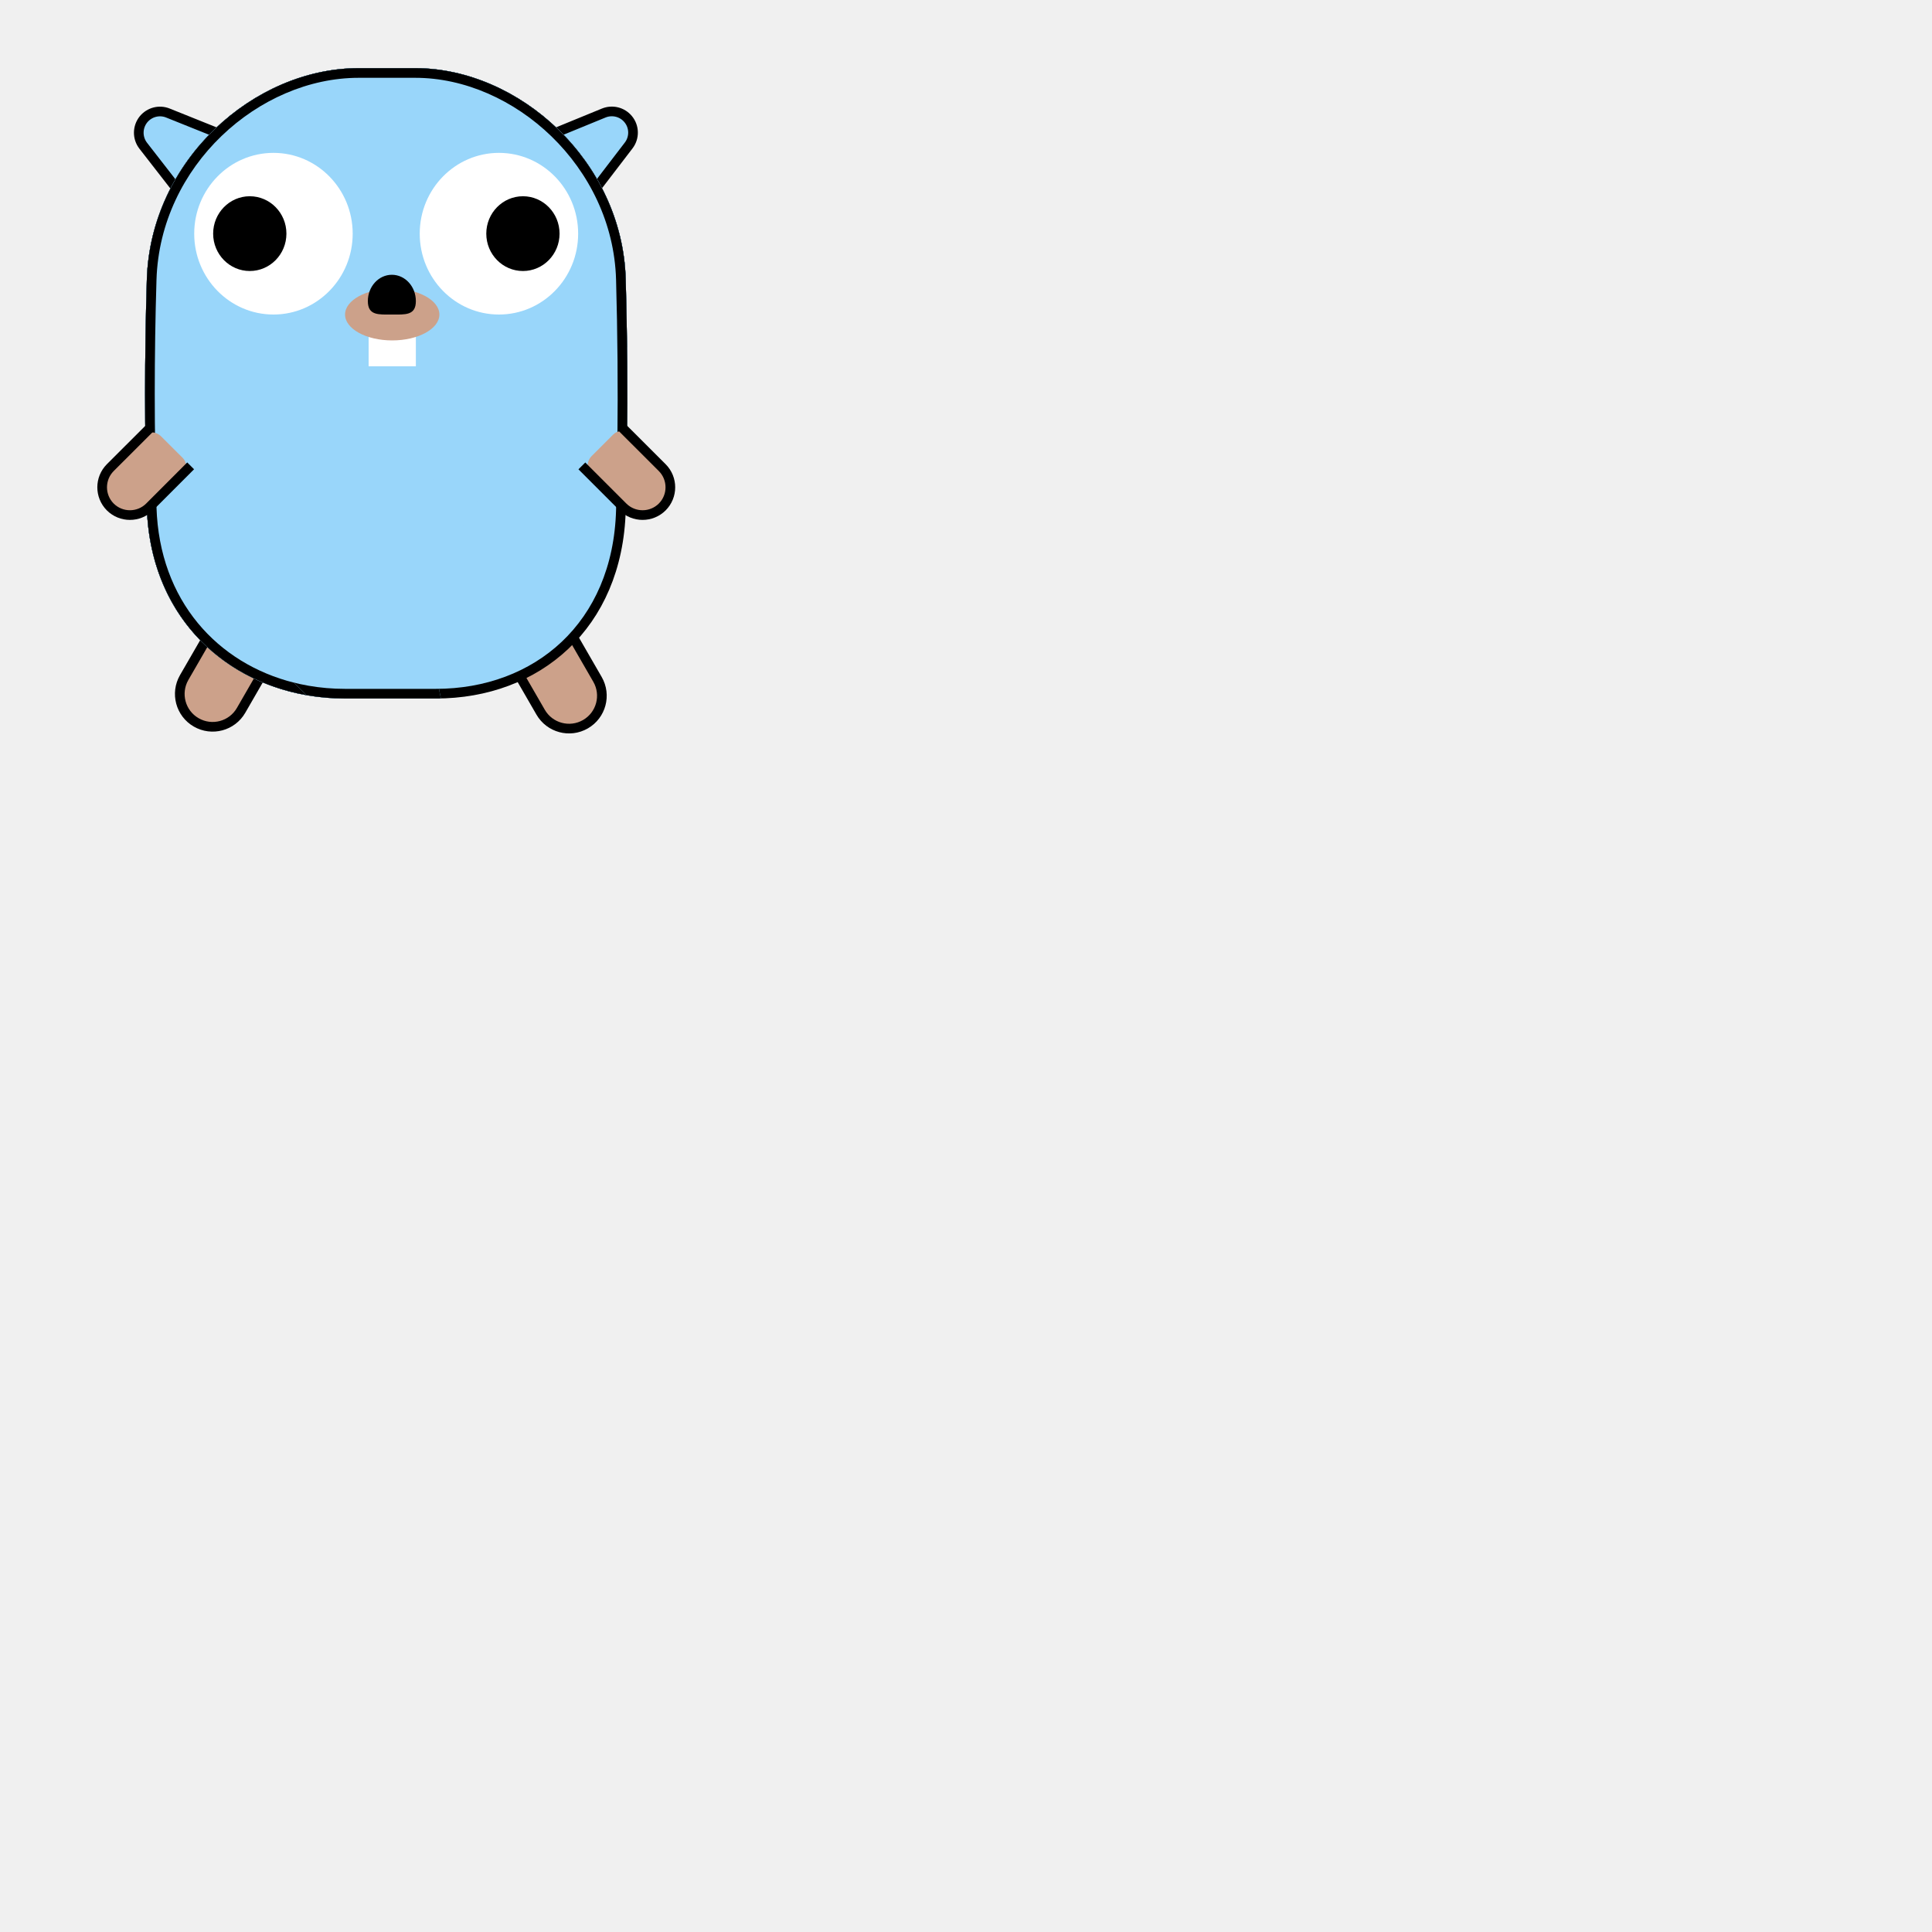
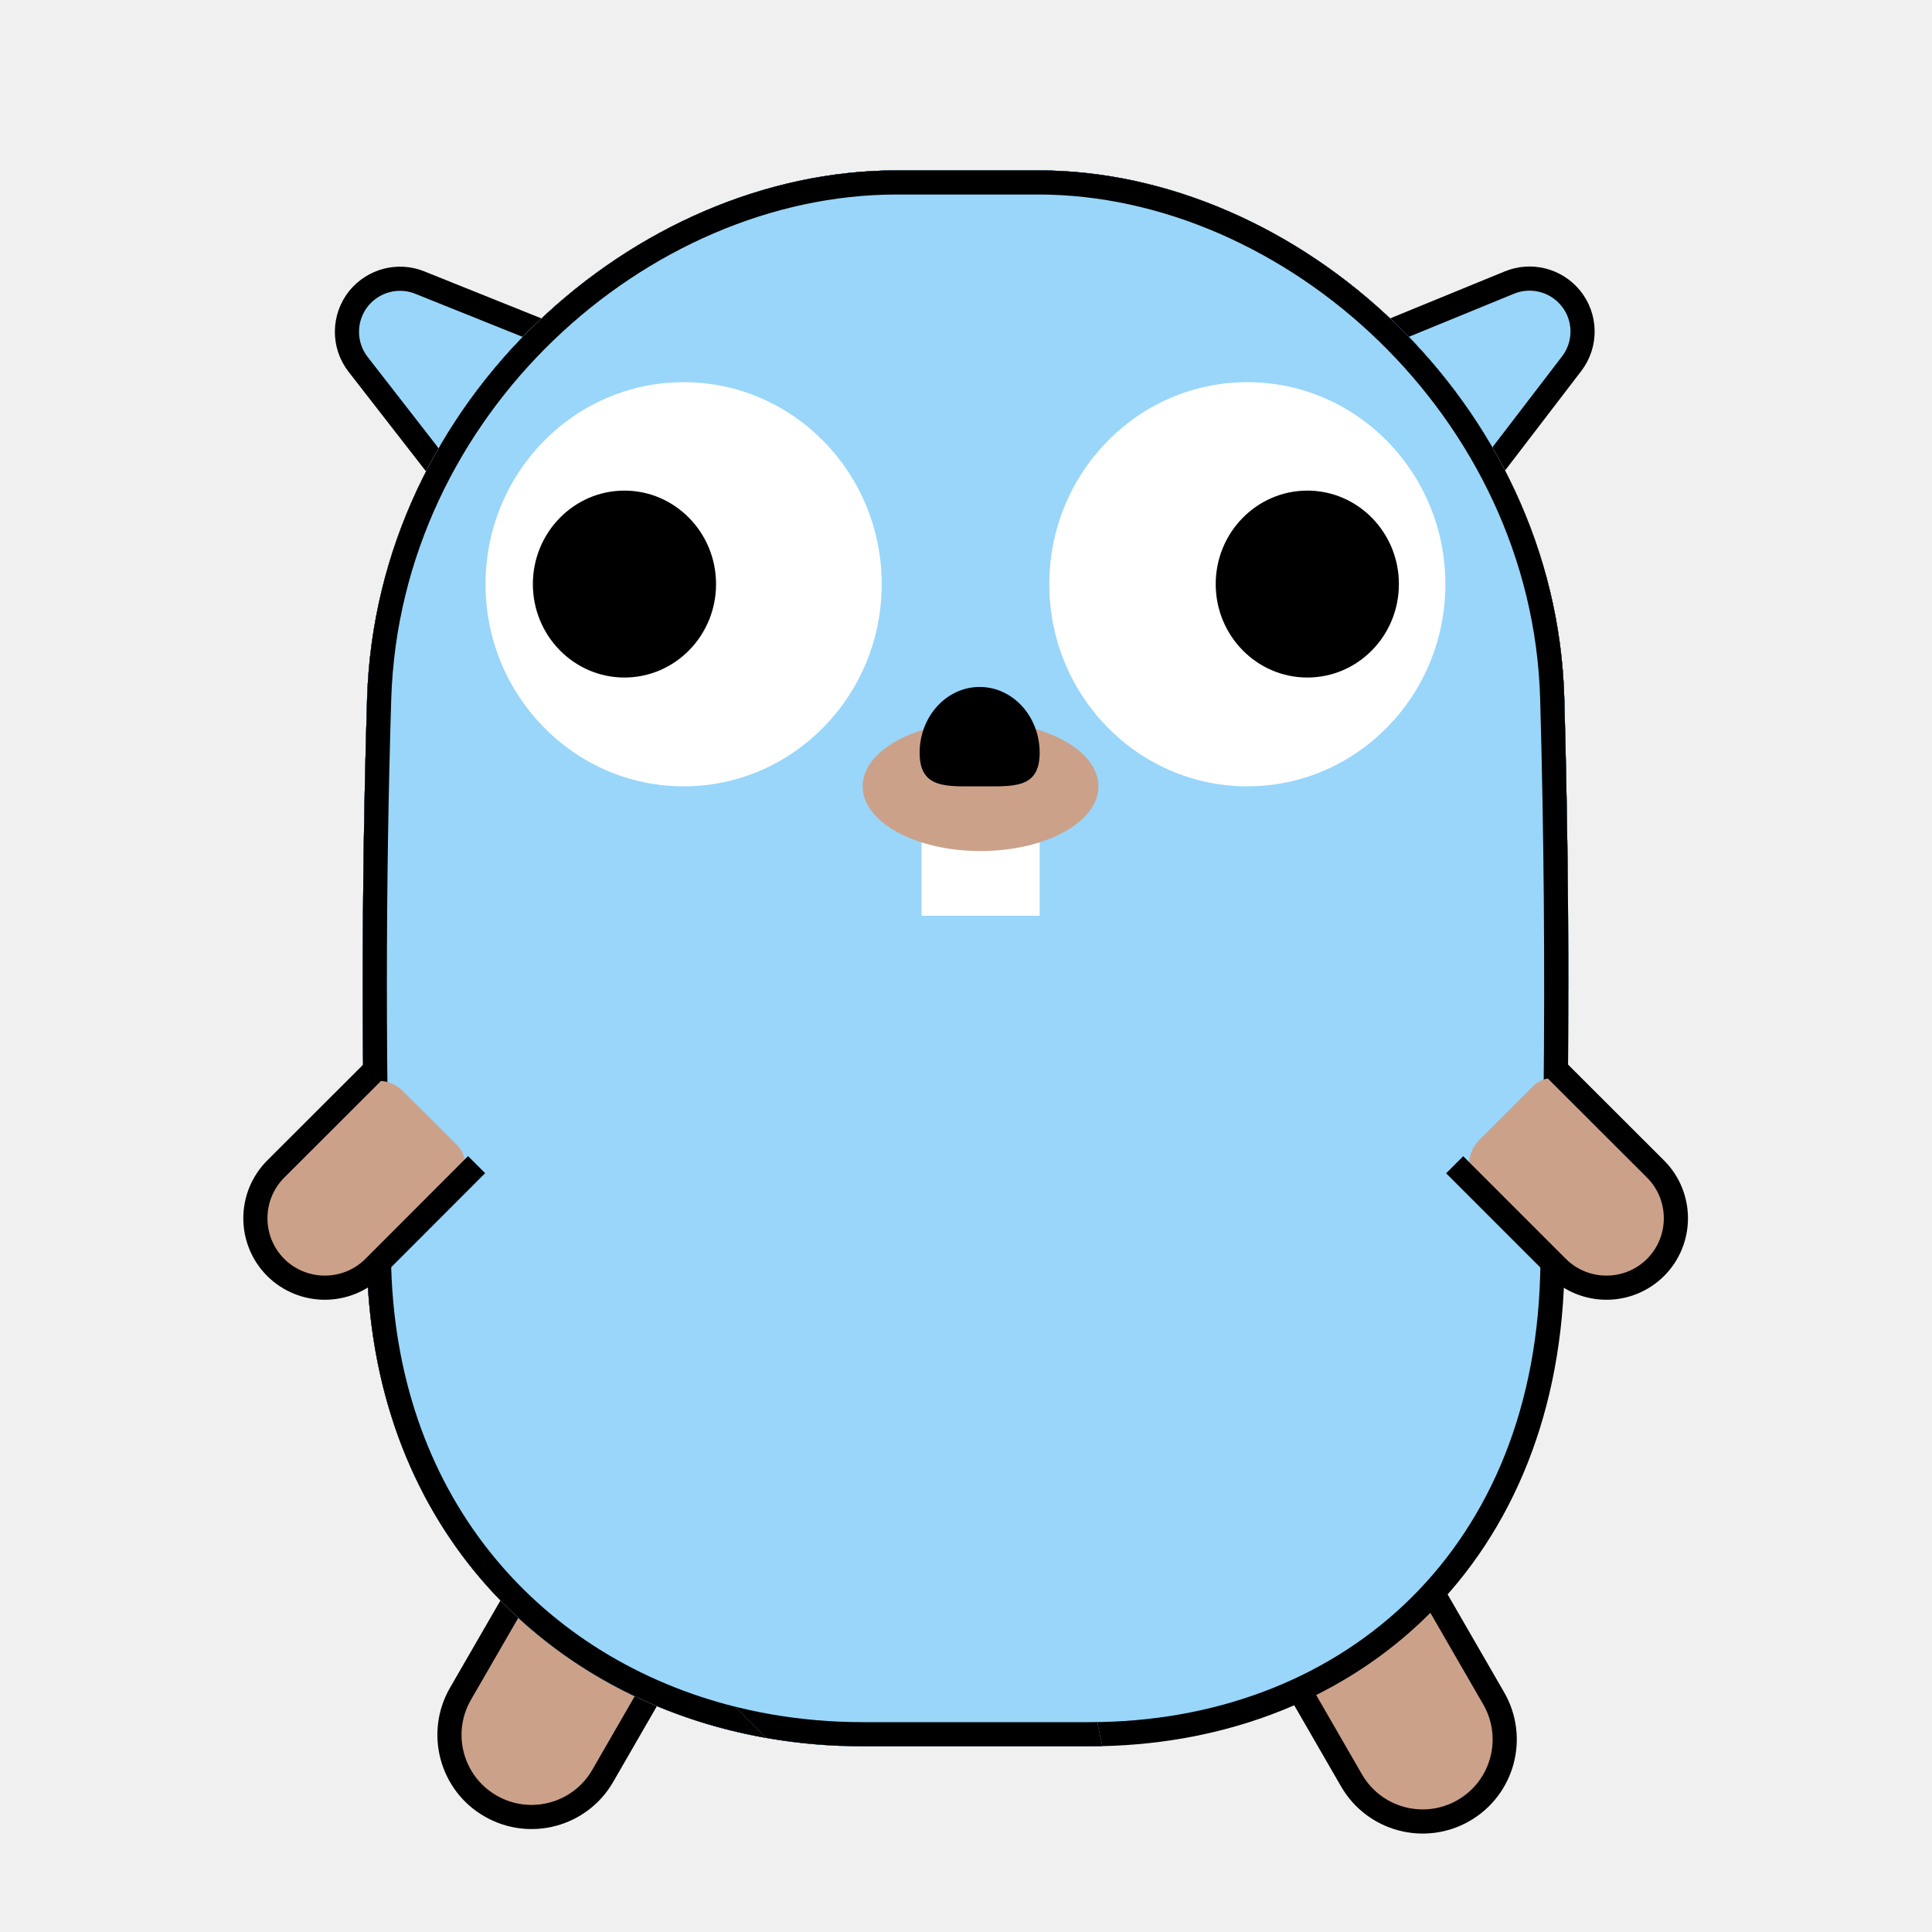
- <svg xmlns="http://www.w3.org/2000/svg" width="40" height="40" viewBox="0 0 40 40" fill="none">
+ <svg xmlns="http://www.w3.org/2000/svg" width="16" height="16" viewBox="0 0 16 16" fill="none">
  <path d="M4.991 14.708L5.456 13.901C5.531 13.771 5.487 13.605 5.357 13.53L4.708 13.156C4.546 13.062 4.339 13.118 4.245 13.28L3.813 14.028C3.626 14.353 3.737 14.769 4.062 14.956C4.387 15.144 4.803 15.033 4.991 14.708Z" fill="#CCA18A" />
  <path d="M4.415 12.986L3.813 14.028C3.626 14.353 3.737 14.769 4.062 14.956V14.956C4.387 15.144 4.803 15.033 4.991 14.708L5.592 13.666" stroke="black" stroke-width="0.2" />
  <path d="M12.37 14.065L11.863 13.186C11.788 13.056 11.622 13.012 11.492 13.087L10.843 13.462C10.681 13.555 10.626 13.762 10.719 13.924L11.193 14.745C11.381 15.07 11.796 15.181 12.121 14.994C12.447 14.806 12.558 14.39 12.37 14.065Z" fill="#CCA18A" />
  <path d="M10.55 13.631L11.193 14.745C11.381 15.07 11.796 15.181 12.121 14.994V14.994C12.447 14.806 12.558 14.39 12.37 14.065L11.727 12.951" stroke="black" stroke-width="0.2" />
  <path d="M3.519 2.346L4.133 2.588C4.355 2.675 4.429 2.952 4.28 3.138L3.966 3.548C3.809 3.75 3.503 3.748 3.348 3.544L2.979 3.06C2.855 2.898 2.852 2.674 2.97 2.508C3.094 2.334 3.32 2.267 3.519 2.346Z" fill="#99D6FA" />
  <path d="M3.623 3.863L2.966 3.018C2.84 2.856 2.843 2.63 2.971 2.471V2.471C3.093 2.322 3.297 2.268 3.476 2.34L4.567 2.778" stroke="black" stroke-width="0.2" />
  <path d="M12.457 2.345L11.845 2.592C11.624 2.681 11.552 2.958 11.701 3.144L12.018 3.551C12.178 3.752 12.483 3.747 12.637 3.543L13.002 3.056C13.125 2.893 13.127 2.669 13.007 2.504C12.882 2.331 12.655 2.266 12.457 2.345Z" fill="#99D6FA" />
  <path d="M12.364 3.863L13.015 3.013C13.14 2.851 13.136 2.624 13.006 2.467V2.467C12.883 2.318 12.678 2.267 12.5 2.34L11.412 2.786" stroke="black" stroke-width="0.2" />
  <path d="M3.14 5.787C3.215 3.37 5.313 1.511 7.425 1.511H8.599C10.69 1.511 12.789 3.391 12.855 5.787C12.899 7.389 12.899 8.961 12.855 10.563C12.822 11.764 12.384 12.712 11.699 13.36C11.013 14.008 10.072 14.362 9.022 14.362H7.144C5.027 14.362 3.215 12.919 3.14 10.507C3.092 8.941 3.092 7.353 3.14 5.787Z" fill="#99D6FA" stroke="black" stroke-width="0.2" />
  <path fill-rule="evenodd" clip-rule="evenodd" d="M7.425 1.411C5.26 1.411 3.117 3.312 3.04 5.784C2.992 7.352 2.992 8.942 3.04 10.51C3.115 12.914 4.878 14.38 6.966 14.459C6.668 13.799 6.502 13.068 6.502 12.297C6.502 9.398 8.852 7.048 11.751 7.048C12.175 7.048 12.588 7.098 12.983 7.193C12.977 6.725 12.968 6.256 12.955 5.784C12.887 3.334 10.744 1.411 8.599 1.411H7.425Z" fill="#99D6FA" />
  <path fill-rule="evenodd" clip-rule="evenodd" d="M7.425 1.611H8.599C10.637 1.611 12.69 3.449 12.755 5.79C12.768 6.245 12.777 6.697 12.782 7.149C12.849 7.163 12.916 7.177 12.983 7.193C12.977 6.725 12.968 6.256 12.955 5.784C12.887 3.334 10.744 1.411 8.599 1.411H7.425C5.26 1.411 3.117 3.312 3.04 5.784C2.992 7.352 2.992 8.942 3.04 10.51C3.115 12.914 4.878 14.38 6.966 14.459C6.935 14.391 6.906 14.323 6.879 14.254C4.926 14.139 3.31 12.755 3.24 10.504C3.192 8.94 3.192 7.354 3.24 5.791C3.313 3.427 5.366 1.611 7.425 1.611Z" fill="black" />
  <path fill-rule="evenodd" clip-rule="evenodd" d="M7.425 1.411C5.26 1.411 3.117 3.312 3.04 5.784C2.992 7.352 2.992 8.942 3.04 10.51C3.117 12.982 4.979 14.462 7.144 14.462H9.022C9.058 14.462 9.094 14.461 9.129 14.461C9.045 14.086 9 13.697 9 13.297C9 10.833 10.698 8.765 12.988 8.2C12.989 7.397 12.977 6.595 12.955 5.784C12.887 3.334 10.744 1.411 8.599 1.411H7.425Z" fill="#99D6FA" />
  <path fill-rule="evenodd" clip-rule="evenodd" d="M7.425 1.611H8.599C10.637 1.611 12.69 3.449 12.755 5.79C12.778 6.616 12.789 7.435 12.788 8.254C12.854 8.235 12.921 8.217 12.988 8.2C12.989 7.397 12.977 6.595 12.955 5.784C12.887 3.334 10.744 1.411 8.599 1.411H7.425C5.26 1.411 3.117 3.312 3.04 5.784C2.992 7.352 2.992 8.942 3.04 10.51C3.117 12.982 4.979 14.462 7.144 14.462H9.022C9.058 14.462 9.094 14.461 9.129 14.461C9.114 14.395 9.101 14.328 9.088 14.261C9.066 14.262 9.044 14.262 9.022 14.262H7.144C5.075 14.262 3.313 12.857 3.24 10.504C3.192 8.94 3.192 7.354 3.24 5.791C3.313 3.427 5.366 1.611 7.425 1.611Z" fill="black" />
  <path fill-rule="evenodd" clip-rule="evenodd" d="M7.425 1.411C5.26 1.411 3.117 3.312 3.04 5.784C2.992 7.352 2.992 8.942 3.04 10.51C3.107 12.672 4.539 14.075 6.346 14.393L5.755 13.802C5.326 13.372 5.375 12.663 5.859 12.297L10.742 8.607C11.066 8.362 11.506 8.337 11.855 8.545L12.982 9.213C12.996 8.071 12.987 6.935 12.955 5.784C12.887 3.334 10.744 1.411 8.599 1.411H7.425Z" fill="#99D6FA" />
  <path fill-rule="evenodd" clip-rule="evenodd" d="M7.425 1.611H8.599C10.637 1.611 12.69 3.449 12.755 5.79C12.786 6.899 12.795 7.994 12.783 9.095L12.982 9.213C12.996 8.071 12.987 6.935 12.955 5.784C12.887 3.334 10.744 1.411 8.599 1.411H7.425C5.26 1.411 3.117 3.312 3.04 5.784C2.992 7.352 2.992 8.942 3.04 10.51C3.107 12.672 4.539 14.075 6.346 14.393L6.087 14.134C4.507 13.737 3.3 12.442 3.24 10.504C3.192 8.94 3.192 7.354 3.24 5.791C3.313 3.427 5.366 1.611 7.425 1.611Z" fill="black" />
  <path fill-rule="evenodd" clip-rule="evenodd" d="M7.302 4.838C7.302 5.762 6.567 6.512 5.662 6.512C4.756 6.512 4.021 5.762 4.021 4.838C4.021 3.914 4.756 3.165 5.662 3.165C6.567 3.165 7.302 3.914 7.302 4.838Z" fill="white" />
  <path fill-rule="evenodd" clip-rule="evenodd" d="M5.93 4.837C5.93 5.265 5.59 5.611 5.171 5.611C4.753 5.611 4.413 5.265 4.413 4.837C4.413 4.41 4.753 4.063 5.171 4.063C5.59 4.063 5.93 4.41 5.93 4.837Z" fill="black" />
  <path fill-rule="evenodd" clip-rule="evenodd" d="M11.97 4.838C11.97 5.762 11.236 6.512 10.33 6.512C9.424 6.512 8.69 5.762 8.69 4.838C8.69 3.914 9.424 3.165 10.33 3.165C11.236 3.165 11.97 3.914 11.97 4.838Z" fill="white" />
  <path fill-rule="evenodd" clip-rule="evenodd" d="M11.585 4.837C11.585 5.265 11.246 5.611 10.827 5.611C10.408 5.611 10.068 5.265 10.068 4.837C10.068 4.41 10.408 4.063 10.827 4.063C11.246 4.063 11.585 4.41 11.585 4.837Z" fill="black" />
  <path fill-rule="evenodd" clip-rule="evenodd" d="M7.632 7.584H8.61V6.779H7.632V7.584Z" fill="white" />
  <path fill-rule="evenodd" clip-rule="evenodd" d="M9.097 6.512C9.097 6.808 8.659 7.048 8.12 7.048C7.581 7.048 7.144 6.808 7.144 6.512C7.144 6.216 7.581 5.976 8.12 5.976C8.659 5.976 9.097 6.216 9.097 6.512Z" fill="#CCA18A" />
  <path fill-rule="evenodd" clip-rule="evenodd" d="M8.61 6.234C8.61 6.536 8.388 6.512 8.113 6.512C7.839 6.512 7.616 6.536 7.616 6.234C7.616 5.933 7.839 5.689 8.113 5.689C8.388 5.689 8.61 5.933 8.61 6.234Z" fill="black" />
  <path d="M13.711 9.682L13.023 8.994C12.933 8.905 12.788 8.905 12.698 8.994L12.249 9.443C12.138 9.555 12.138 9.736 12.249 9.848L12.897 10.496C13.122 10.72 13.486 10.72 13.711 10.496C13.935 10.271 13.935 9.907 13.711 9.682Z" fill="#CCA18A" />
  <path d="M12.047 9.646L12.897 10.496C13.122 10.72 13.486 10.72 13.711 10.496V10.496C13.935 10.271 13.935 9.907 13.711 9.682L12.86 8.832" stroke="black" stroke-width="0.2" />
  <path d="M3.097 10.496L3.785 9.808C3.875 9.718 3.875 9.573 3.785 9.483L3.336 9.035C3.224 8.923 3.043 8.923 2.931 9.035L2.283 9.682C2.059 9.907 2.059 10.271 2.283 10.496C2.508 10.72 2.872 10.72 3.097 10.496Z" fill="#CCA18A" />
  <path d="M3.134 8.832L2.283 9.682C2.059 9.907 2.059 10.271 2.283 10.496V10.496C2.508 10.72 2.872 10.72 3.097 10.496L3.947 9.645" stroke="black" stroke-width="0.2" />
</svg>
